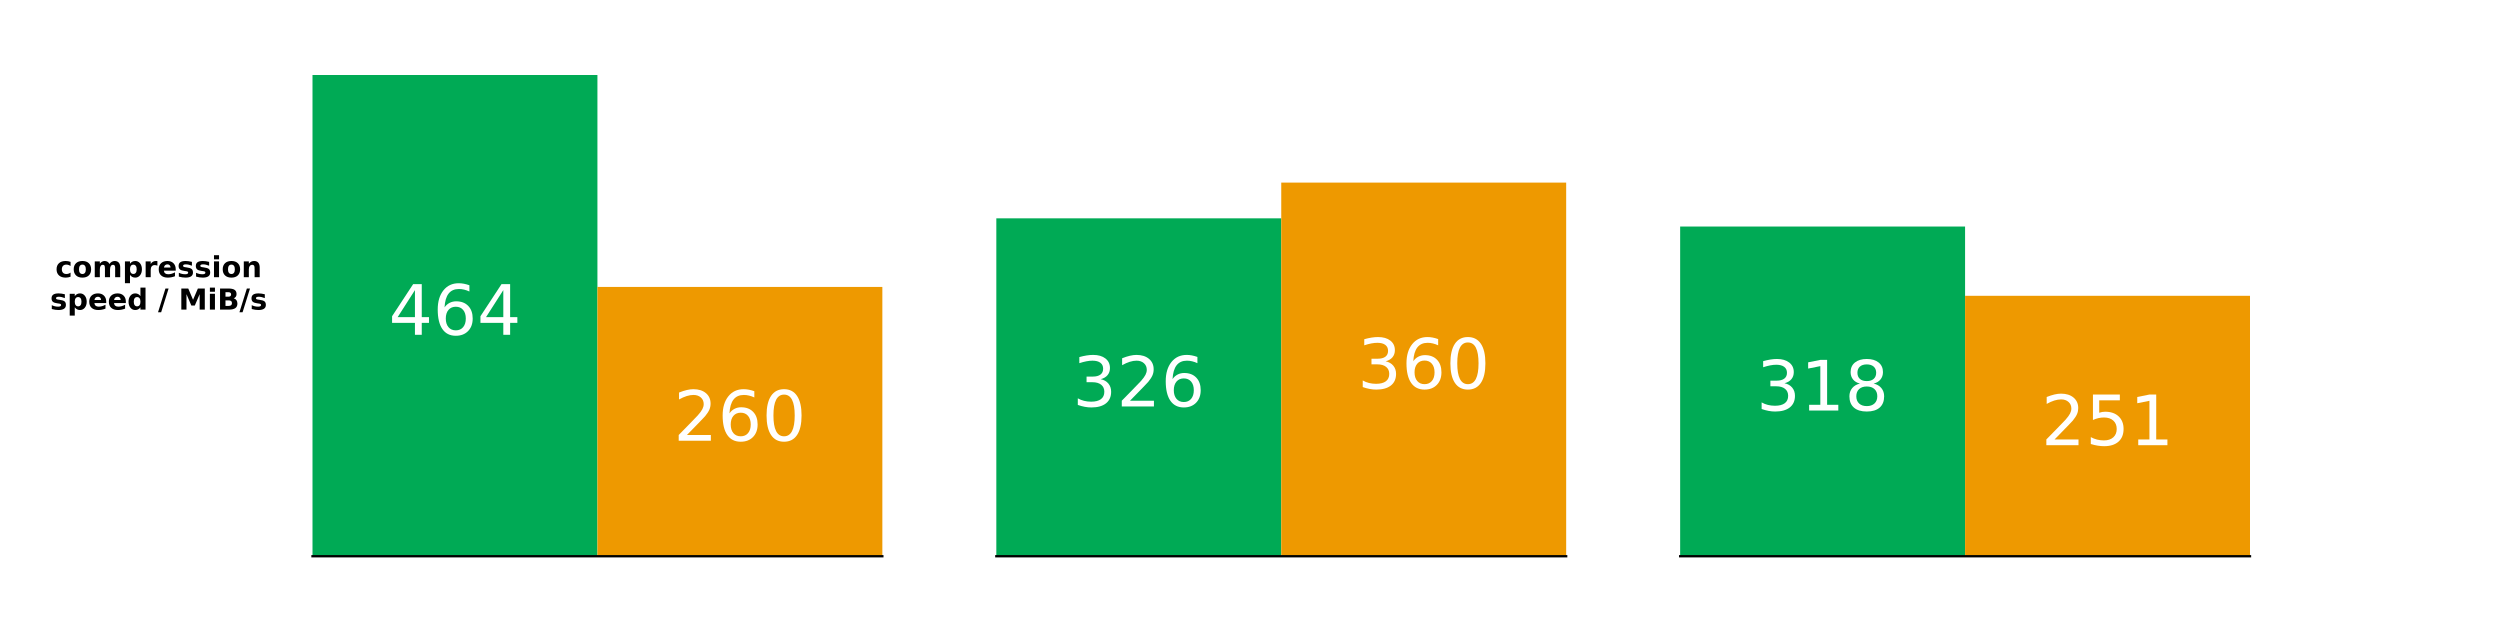
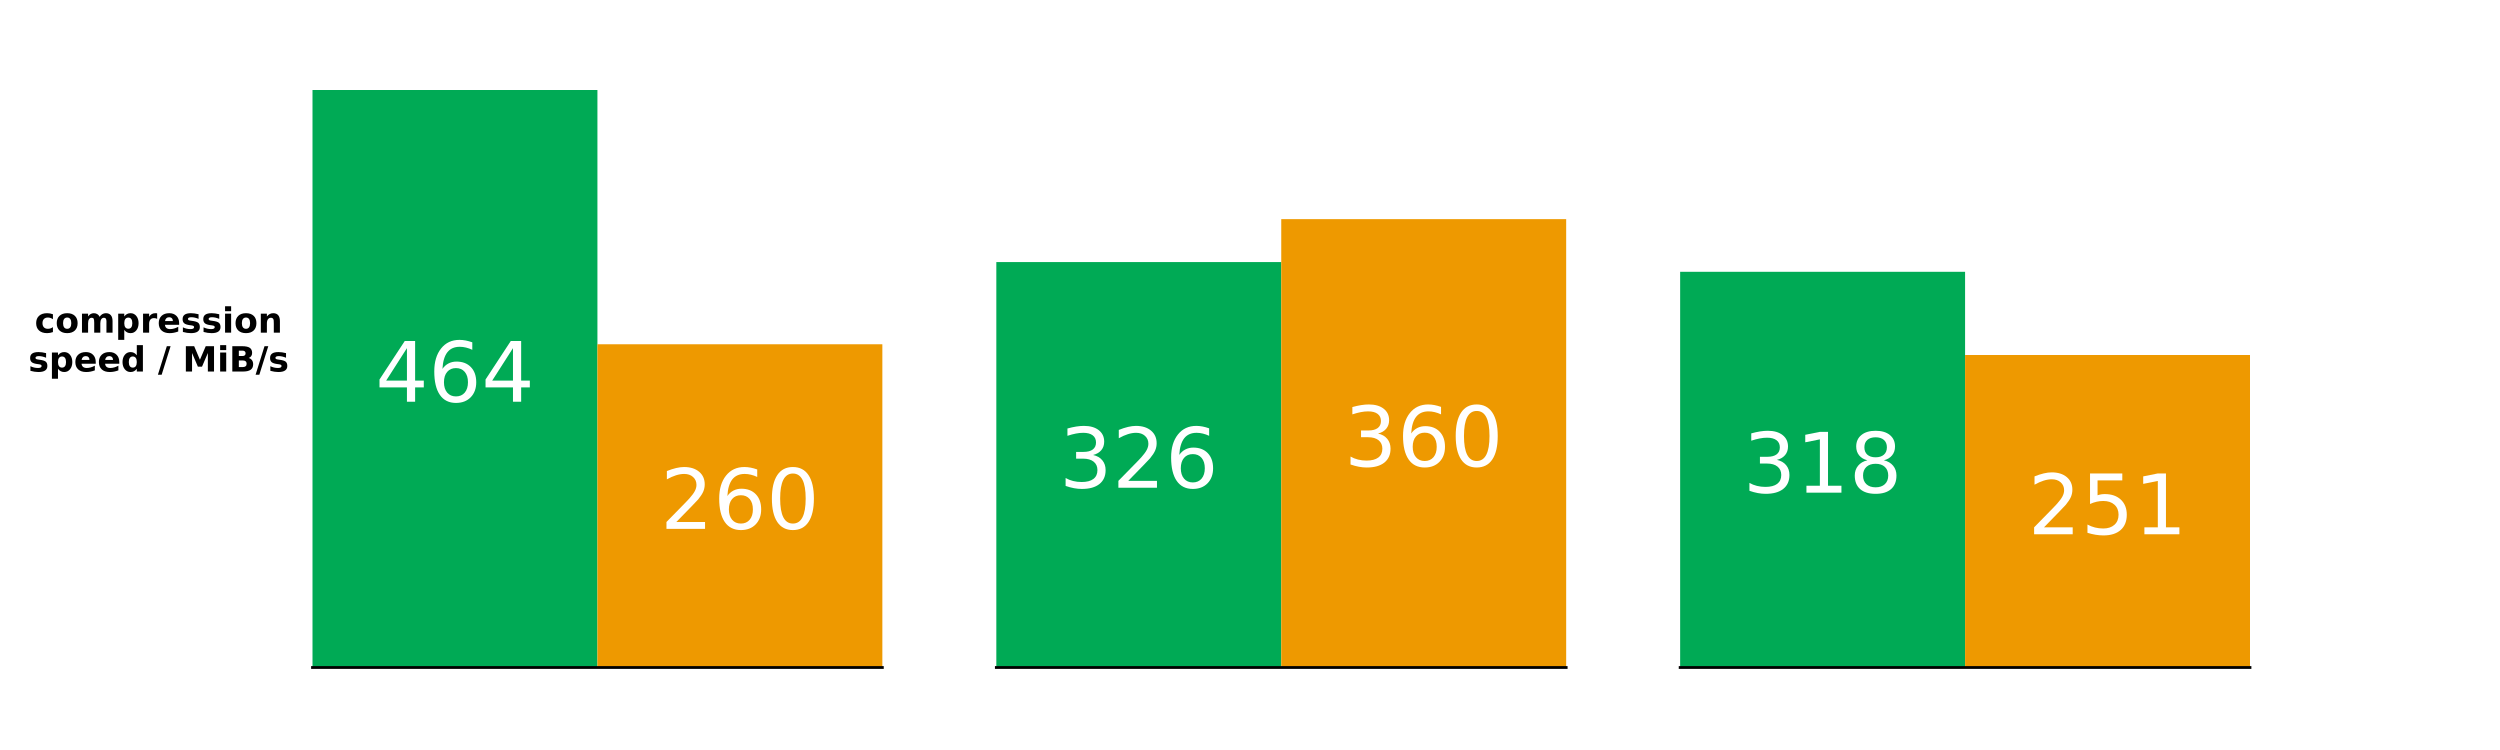
- <svg xmlns="http://www.w3.org/2000/svg" xmlns:xlink="http://www.w3.org/1999/xlink" width="1152" height="288" viewBox="0 0 864 216">
+ <svg xmlns="http://www.w3.org/2000/svg" xmlns:xlink="http://www.w3.org/1999/xlink" width="960" height="288" viewBox="0 0 720 216">
  <defs>
    <style>
            *{stroke-linejoin:round;stroke-linecap:butt}
        </style>
  </defs>
  <g id="figure_1">
-     <path id="patch_1" d="M0 216h864V0H0z" style="fill:#fff" />
+     <path id="patch_1" d="M0 216h720V0H0z" style="fill:#fff" />
    <g id="axes_1">
-       <path id="patch_2" d="M108 192.24h196.941V25.92H108z" style="fill:#fff" />
-       <path id="patch_3" d="M108 192.24h98.47V25.92H108z" clip-path="url(#p3b2c1b5b70)" style="fill:#0a5" />
-       <path id="patch_4" d="M206.47 192.24h98.471V99.156h-98.47z" clip-path="url(#p3b2c1b5b70)" style="fill:#e90" />
+       <path id="patch_2" d="M90 192.24h164.118V25.92H90z" style="fill:#fff" />
+       <path id="patch_3" d="M90 192.24h82.059V25.92H90z" clip-path="url(#pe9f51aa217)" style="fill:#0a5" />
+       <path id="patch_4" d="M172.059 192.24h82.059V99.156h-82.06z" clip-path="url(#pe9f51aa217)" style="fill:#e90" />
      <g id="matplotlib.axis_2">
        <g id="text_1">
-           <g transform="matrix(.1 0 0 -.1 19.12 95.802)">
+           <g transform="matrix(.1 0 0 -.1 9.983 95.802)">
            <defs>
              <path id="DejaVuSans-Bold-63" d="M3366 3391v-913q-228 156-458 231t-477 75q-468 0-729-273t-261-764q0-491 261-765 261-273 729-273 263 0 499 78 236 79 436 232V103Q3103 6 2833-42q-270-49-542-49-947 0-1482 486-534 486-534 1352t534 1351q535 486 1482 486 275 0 542-48t533-145z" transform="scale(.01563)" />
              <path id="DejaVuSans-Bold-6f" d="M2203 2784q-372 0-567-267t-195-770q0-503 195-771 195-267 567-267 366 0 559 267 194 268 194 771t-194 770q-193 267-559 267zm0 800q903 0 1411-488 508-487 508-1349 0-863-508-1351Q3106-91 2203-91q-906 0-1417 487-511 488-511 1351 0 862 511 1349 511 488 1417 488z" transform="scale(.01563)" />
              <path id="DejaVuSans-Bold-6d" d="M3781 2919q213 325 505 495t642 170q603 0 919-372 316-371 316-1081V0H5038v1825q3 41 4 84 2 44 2 125 0 372-110 539-109 168-353 168-318 0-492-263-173-262-180-759V0H2784v1825q0 581-100 748-100 168-356 168-322 0-497-264t-175-755V0H531v3500h1125v-512q207 296 474 446t589 150q362 0 640-175 279-175 422-490z" transform="scale(.01563)" />
              <path id="DejaVuSans-Bold-70" d="M1656 506v-1837H538v4831h1118v-512q232 306 513 451t647 145q647 0 1062-514 416-514 416-1323T3878 423Q3463-91 2816-91q-366 0-647 145-281 146-513 452zm744 2266q-359 0-552-264-192-264-192-761t192-761q193-264 552-264t548 262q190 263 190 763t-190 762q-189 263-548 263z" transform="scale(.01563)" />
              <path id="DejaVuSans-Bold-72" d="M3138 2547q-147 69-293 101-145 33-292 33-431 0-664-277-233-276-233-791V0H538v3500h1118v-575q216 344 495 501 280 158 671 158 56 0 121-5 66-4 191-20l4-1012z" transform="scale(.01563)" />
              <path id="DejaVuSans-Bold-65" d="M4031 1759v-318H1416q40-394 284-591t681-197q353 0 723 105 371 105 762 317V213Q3469 63 3072-14t-794-77q-950 0-1477 483-526 483-526 1355 0 856 517 1346 517 491 1424 491 825 0 1320-497 495-496 495-1328zm-1150 372q0 319-186 514-186 196-486 196-325 0-528-183t-253-527h1453z" transform="scale(.01563)" />
              <path id="DejaVuSans-Bold-73" d="M3272 3391v-850q-359 150-694 225-334 75-631 75-319 0-474-80-154-80-154-245 0-135 117-207 117-71 420-106l197-28q860-109 1156-359 297-250 297-785 0-559-413-841Q2681-91 1863-91q-347 0-718 55-370 55-761 164v850q335-162 686-244 352-81 714-81 329 0 494 90 166 91 166 270 0 150-114 223t-455 114l-197 25q-747 94-1047 347t-300 769q0 556 381 824 382 269 1169 269 310 0 650-47 341-46 741-146z" transform="scale(.01563)" />
              <path id="DejaVuSans-Bold-69" d="M538 3500h1118V0H538v3500zm0 1363h1118v-913H538v913z" transform="scale(.01563)" />
              <path id="DejaVuSans-Bold-6e" d="M4056 2131V0H2931v1631q0 453-20 625t-70 253q-66 110-179 171-112 61-256 61-350 0-550-271-200-270-200-748V0H538v3500h1118v-512q253 306 537 451 285 145 629 145 606 0 920-372 314-371 314-1081z" transform="scale(.01563)" />
            </defs>
            <use xlink:href="#DejaVuSans-Bold-63" />
            <use xlink:href="#DejaVuSans-Bold-6f" x="59.277" />
            <use xlink:href="#DejaVuSans-Bold-6d" x="127.979" />
            <use xlink:href="#DejaVuSans-Bold-70" x="232.178" />
            <use xlink:href="#DejaVuSans-Bold-72" x="303.76" />
            <use xlink:href="#DejaVuSans-Bold-65" x="353.076" />
            <use xlink:href="#DejaVuSans-Bold-73" x="420.898" />
            <use xlink:href="#DejaVuSans-Bold-73" x="480.42" />
            <use xlink:href="#DejaVuSans-Bold-69" x="539.941" />
            <use xlink:href="#DejaVuSans-Bold-6f" x="574.219" />
            <use xlink:href="#DejaVuSans-Bold-6e" x="642.92" />
          </g>
-           <g transform="matrix(.1 0 0 -.1 17.299 107)">
+           <g transform="matrix(.1 0 0 -.1 8.16 107)">
            <defs>
              <path id="DejaVuSans-Bold-64" d="M2919 2988v1875h1125V0H2919v506q-231-309-510-453-278-144-643-144-647 0-1063 514-415 515-415 1324t415 1323q416 514 1063 514 362 0 642-145t511-451zM2181 722q360 0 549 262 189 263 189 763t-189 762q-189 263-549 263-356 0-545-263-189-262-189-762t189-763q189-262 545-262z" transform="scale(.01563)" />
              <path id="DejaVuSans-Bold-2f" d="M1644 4666h694L691-594H0l1644 5260z" transform="scale(.01563)" />
              <path id="DejaVuSans-Bold-4d" d="M588 4666h1531l1062-2497 1069 2497h1528V0H4641v3413L3566 897h-763L1728 3413V0H588v4666z" transform="scale(.01563)" />
              <path id="DejaVuSans-Bold-42" d="M2456 2859q285 0 431 125 147 125 147 369 0 241-147 367-146 127-431 127h-665v-988h665zm41-2040q362 0 545 153t183 462q0 304-181 455-181 152-547 152h-706V819h706zm1119 1678q387-113 599-416 213-303 213-743 0-675-456-1007Q3516 0 2584 0H588v4666h1806q972 0 1408-294t436-941q0-340-160-579-159-239-462-355z" transform="scale(.01563)" />
            </defs>
            <use xlink:href="#DejaVuSans-Bold-73" />
            <use xlink:href="#DejaVuSans-Bold-70" x="59.521" />
            <use xlink:href="#DejaVuSans-Bold-65" x="131.104" />
            <use xlink:href="#DejaVuSans-Bold-65" x="198.926" />
            <use xlink:href="#DejaVuSans-Bold-64" x="266.748" />
            <use xlink:href="#DejaVuSans-Bold-20" x="338.33" />
            <use xlink:href="#DejaVuSans-Bold-2f" x="373.145" />
            <use xlink:href="#DejaVuSans-Bold-20" x="409.668" />
            <use xlink:href="#DejaVuSans-Bold-4d" x="444.482" />
            <use xlink:href="#DejaVuSans-Bold-69" x="543.994" />
            <use xlink:href="#DejaVuSans-Bold-42" x="578.271" />
            <use xlink:href="#DejaVuSans-Bold-2f" x="654.492" />
            <use xlink:href="#DejaVuSans-Bold-73" x="691.016" />
          </g>
        </g>
      </g>
-       <path id="patch_5" d="M108 192.24h196.941" style="fill:none;stroke:#000;stroke-width:.8;stroke-linejoin:miter;stroke-linecap:square" />
-       <g id="text_2" style="fill:#fff" transform="matrix(.24 0 0 -.24 134.33 115.703)">
+       <path id="patch_5" d="M90 192.24h164.118" style="fill:none;stroke:#000;stroke-width:.8;stroke-linejoin:miter;stroke-linecap:square" />
+       <g id="text_2" style="fill:#fff" transform="matrix(.24 0 0 -.24 108.124 115.703)">
        <defs>
          <path id="DejaVuSans-34" d="M2419 4116 825 1625h1594v2491zm-166 550h794V1625h666v-525h-666V0h-628v1100H313v609l1940 2957z" transform="scale(.01563)" />
          <path id="DejaVuSans-36" d="M2113 2584q-425 0-674-291-248-290-248-796 0-503 248-796 249-292 674-292t673 292q248 293 248 796 0 506-248 796-248 291-673 291zm1253 1979v-575q-238 112-480 171-242 60-480 60-625 0-955-422-329-422-376-1275 184 272 462 417 279 145 613 145 703 0 1111-427 408-426 408-1160 0-719-425-1154Q2819-91 2113-91q-810 0-1238 620-428 621-428 1799 0 1106 525 1764t1409 658q238 0 480-47t505-140z" transform="scale(.01563)" />
        </defs>
        <use xlink:href="#DejaVuSans-34" />
        <use xlink:href="#DejaVuSans-36" x="63.623" />
        <use xlink:href="#DejaVuSans-34" x="127.246" />
      </g>
-       <g id="text_3" style="fill:#fff" transform="matrix(.24 0 0 -.24 232.8 152.32)">
+       <g id="text_3" style="fill:#fff" transform="matrix(.24 0 0 -.24 190.183 152.32)">
        <defs>
          <path id="DejaVuSans-32" d="M1228 531h2203V0H469v531q359 372 979 998 621 627 780 809 303 340 423 576 121 236 121 464 0 372-261 606-261 235-680 235-297 0-627-103-329-103-704-313v638q381 153 712 231 332 78 607 78 725 0 1156-363 431-362 431-968 0-288-108-546-107-257-392-607-78-91-497-524-418-433-1181-1211z" transform="scale(.01563)" />
          <path id="DejaVuSans-30" d="M2034 4250q-487 0-733-480-245-479-245-1442 0-959 245-1439 246-480 733-480 491 0 736 480 246 480 246 1439 0 963-246 1442-245 480-736 480zm0 500q785 0 1199-621 414-620 414-1801 0-1178-414-1799Q2819-91 2034-91q-784 0-1198 620-414 621-414 1799 0 1181 414 1801 414 621 1198 621z" transform="scale(.01563)" />
        </defs>
        <use xlink:href="#DejaVuSans-32" />
        <use xlink:href="#DejaVuSans-36" x="63.623" />
        <use xlink:href="#DejaVuSans-30" x="127.246" />
      </g>
    </g>
    <g id="axes_2">
-       <path id="patch_6" d="M344.33 192.24h196.94V25.92H344.33z" style="fill:#fff" />
-       <path id="patch_7" d="M344.33 192.24h98.47V75.466h-98.47z" clip-path="url(#p5c71da6a2b)" style="fill:#0a5" />
-       <path id="patch_8" d="M442.8 192.24h98.47V63.118H442.8z" clip-path="url(#p5c71da6a2b)" style="fill:#e90" />
-       <path id="patch_9" d="M344.33 192.24h196.94" style="fill:none;stroke:#000;stroke-width:.8;stroke-linejoin:miter;stroke-linecap:square" />
-       <g id="text_4" style="fill:#fff" transform="matrix(.24 0 0 -.24 370.66 140.475)">
+       <path id="patch_6" d="M286.941 192.24H451.06V25.92H286.94z" style="fill:#fff" />
+       <path id="patch_7" d="M286.941 192.24H369V75.466h-82.059z" clip-path="url(#p5d80b8d94a)" style="fill:#0a5" />
+       <path id="patch_8" d="M369 192.24h82.059V63.118H369z" clip-path="url(#p5d80b8d94a)" style="fill:#e90" />
+       <path id="patch_9" d="M286.941 192.24H451.06" style="fill:none;stroke:#000;stroke-width:.8;stroke-linejoin:miter;stroke-linecap:square" />
+       <g id="text_4" style="fill:#fff" transform="matrix(.24 0 0 -.24 305.066 140.475)">
        <defs>
          <path id="DejaVuSans-33" d="M2597 2516q453-97 707-404 255-306 255-756 0-690-475-1069Q2609-91 1734-91q-293 0-604 58T488 141v609q262-153 574-231 313-78 654-78 593 0 904 234t311 681q0 413-289 645-289 233-804 233h-544v519h569q465 0 712 186t247 536q0 359-255 551-254 193-729 193-260 0-557-57-297-56-653-174v562q360 100 674 150t592 50q719 0 1137-327 419-326 419-882 0-388-222-655t-631-370z" transform="scale(.01563)" />
        </defs>
        <use xlink:href="#DejaVuSans-33" />
        <use xlink:href="#DejaVuSans-32" x="63.623" />
        <use xlink:href="#DejaVuSans-36" x="127.246" />
      </g>
-       <g id="text_5" style="fill:#fff" transform="matrix(.24 0 0 -.24 469.13 134.301)">
+       <g id="text_5" style="fill:#fff" transform="matrix(.24 0 0 -.24 387.124 134.301)">
        <use xlink:href="#DejaVuSans-33" />
        <use xlink:href="#DejaVuSans-36" x="63.623" />
        <use xlink:href="#DejaVuSans-30" x="127.246" />
      </g>
    </g>
    <g id="axes_3">
-       <path id="patch_10" d="M580.659 192.24H777.6V25.92H580.659z" style="fill:#fff" />
-       <path id="patch_11" d="M580.659 192.24h98.47V78.28h-98.47z" clip-path="url(#pd24efd50a8)" style="fill:#0a5" />
-       <path id="patch_12" d="M679.13 192.24h98.47v-90.004h-98.47z" clip-path="url(#pd24efd50a8)" style="fill:#e90" />
-       <path id="patch_13" d="M580.659 192.24H777.6" style="fill:none;stroke:#000;stroke-width:.8;stroke-linejoin:miter;stroke-linecap:square" />
-       <g id="text_6" style="fill:#fff" transform="matrix(.24 0 0 -.24 606.99 141.882)">
+       <path id="patch_10" d="M483.882 192.24H648V25.92H483.882z" style="fill:#fff" />
+       <path id="patch_11" d="M483.882 192.24h82.06V78.28h-82.06z" clip-path="url(#pd450f92a67)" style="fill:#0a5" />
+       <path id="patch_12" d="M565.941 192.24H648v-90.004h-82.059z" clip-path="url(#pd450f92a67)" style="fill:#e90" />
+       <path id="patch_13" d="M483.882 192.24H648" style="fill:none;stroke:#000;stroke-width:.8;stroke-linejoin:miter;stroke-linecap:square" />
+       <g id="text_6" style="fill:#fff" transform="matrix(.24 0 0 -.24 502.007 141.882)">
        <defs>
          <path id="DejaVuSans-31" d="M794 531h1031v3560L703 3866v575l1116 225h631V531h1031V0H794v531z" transform="scale(.01563)" />
          <path id="DejaVuSans-38" d="M2034 2216q-450 0-708-241-257-241-257-662 0-422 257-663 258-241 708-241t709 242q260 243 260 662 0 421-258 662-257 241-711 241zm-631 268q-406 100-633 378-226 279-226 679 0 559 398 884 399 325 1092 325 697 0 1094-325t397-884q0-400-227-679-226-278-629-378 456-106 710-416 255-309 255-755 0-679-414-1042Q2806-91 2034-91q-771 0-1186 362-414 363-414 1042 0 446 256 755 257 310 713 416zm-231 997q0-362 226-565 227-203 636-203 407 0 636 203 230 203 230 565 0 363-230 566-229 203-636 203-409 0-636-203-226-203-226-566z" transform="scale(.01563)" />
        </defs>
        <use xlink:href="#DejaVuSans-33" />
        <use xlink:href="#DejaVuSans-31" x="63.623" />
        <use xlink:href="#DejaVuSans-38" x="127.246" />
      </g>
-       <g id="text_7" style="fill:#fff" transform="matrix(.24 0 0 -.24 705.46 153.86)">
+       <g id="text_7" style="fill:#fff" transform="matrix(.24 0 0 -.24 584.066 153.86)">
        <defs>
          <path id="DejaVuSans-35" d="M691 4666h2478v-532H1269V2991q137 47 274 70 138 23 276 23 781 0 1237-428 457-428 457-1159 0-753-469-1171Q2575-91 1722-91q-294 0-599 50Q819 9 494 109v635q281-153 581-228t634-75q541 0 856 284 316 284 316 772 0 487-316 771-315 285-856 285-253 0-505-56-251-56-513-175v2344z" transform="scale(.01563)" />
        </defs>
        <use xlink:href="#DejaVuSans-32" />
        <use xlink:href="#DejaVuSans-35" x="63.623" />
        <use xlink:href="#DejaVuSans-31" x="127.246" />
      </g>
    </g>
  </g>
  <defs>
-     <clipPath id="p3b2c1b5b70">
-       <path d="M108 25.92h196.941v166.32H108z" />
+     <clipPath id="pe9f51aa217">
+       <path d="M90 25.92h164.118v166.32H90z" />
    </clipPath>
-     <clipPath id="p5c71da6a2b">
-       <path d="M344.329 25.92H541.27v166.32H344.329z" />
+     <clipPath id="p5d80b8d94a">
+       <path d="M286.941 25.92h164.118v166.32H286.941z" />
    </clipPath>
-     <clipPath id="pd24efd50a8">
-       <path d="M580.659 25.92H777.6v166.32H580.659z" />
+     <clipPath id="pd450f92a67">
+       <path d="M483.882 25.92H648v166.32H483.882z" />
    </clipPath>
  </defs>
</svg>
